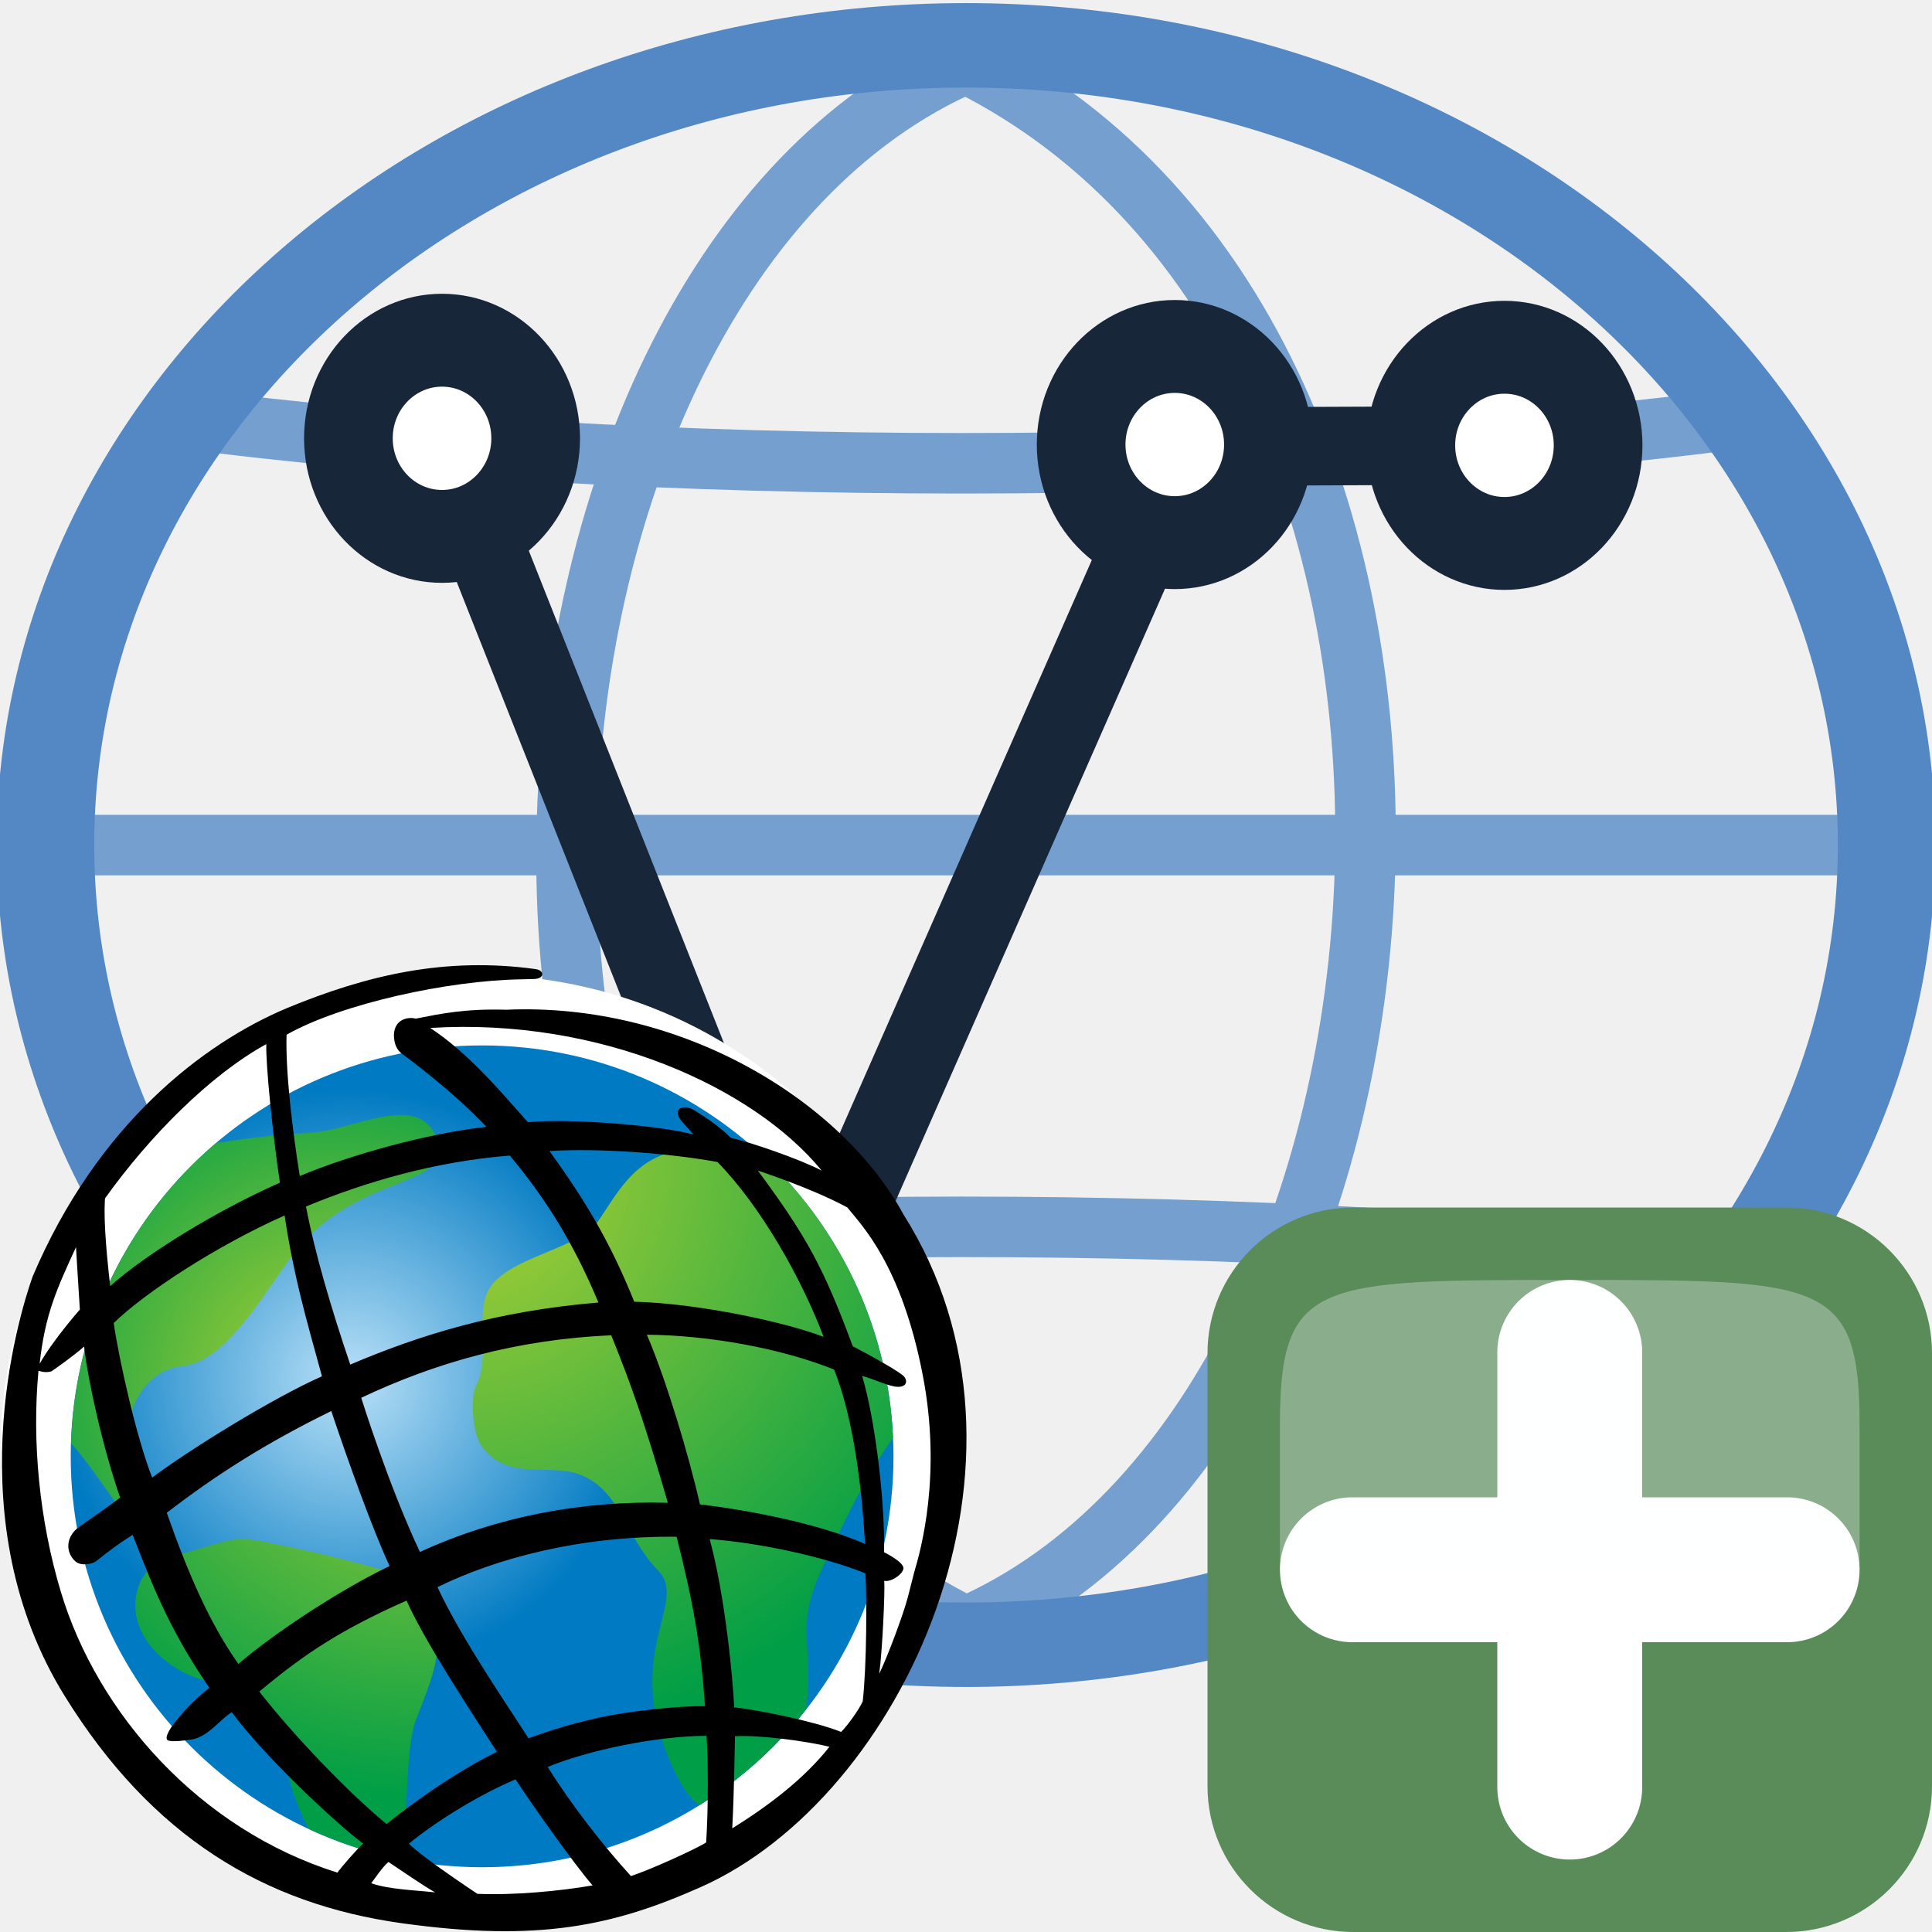
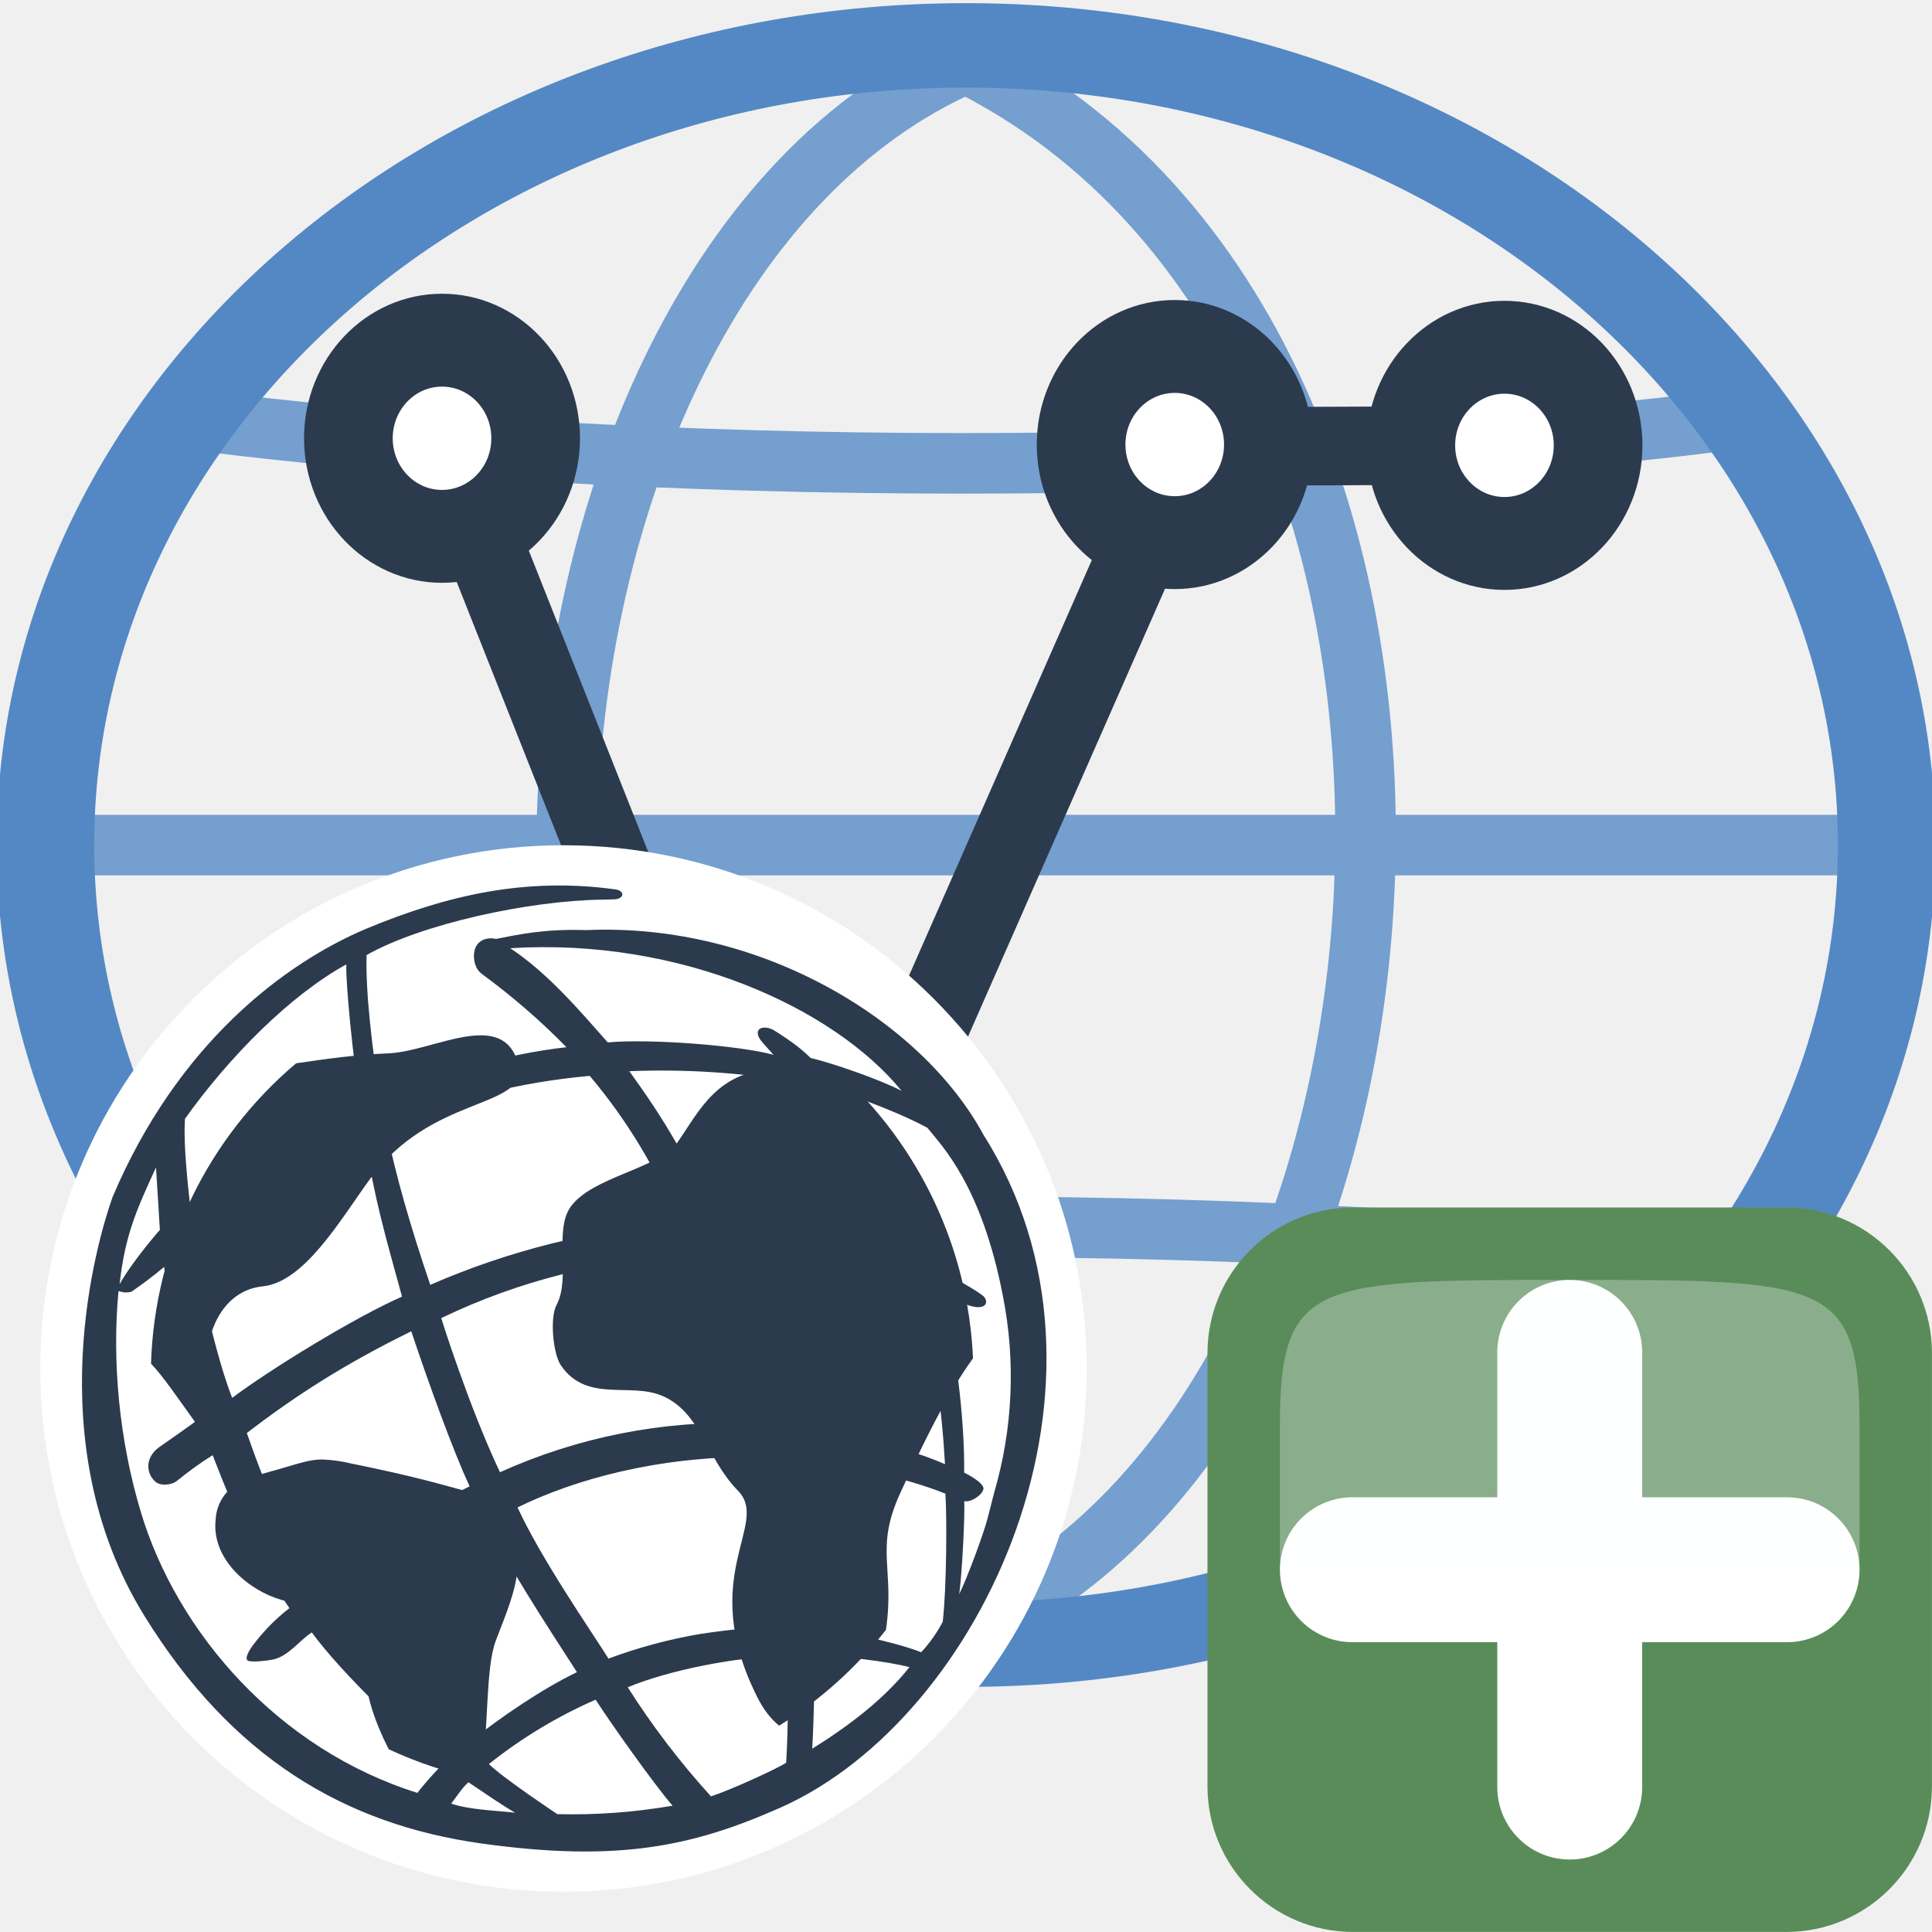
- <svg xmlns="http://www.w3.org/2000/svg" xmlns:xlink="http://www.w3.org/1999/xlink" height="24" width="24">
-   <radialGradient id="a" cx="236.564" cy="444.603" gradientUnits="userSpaceOnUse" r="75.696" spreadMethod="pad">
-     <stop offset="0" stop-color="#b9e0f7" />
-     <stop offset="1" stop-color="#007ac2" />
-   </radialGradient>
-   <linearGradient id="b">
-     <stop offset="0" stop-color="#b2d234" />
-     <stop offset=".961" stop-color="#009e46" />
-     <stop offset="1" stop-color="#009e46" />
-   </linearGradient>
-   <radialGradient id="c" cx="232.352" cy="445.657" gradientUnits="userSpaceOnUse" r="92.866" spreadMethod="pad" xlink:href="#b" />
-   <radialGradient id="d" cx="255.825" cy="439.594" gradientUnits="userSpaceOnUse" r="118.032" spreadMethod="pad" xlink:href="#b" />
-   <radialGradient id="e" cx="264.479" cy="389.229" gradientUnits="userSpaceOnUse" r="156.016" spreadMethod="pad" xlink:href="#b" />
-   <g transform="translate(0 -8)">
-     <g transform="matrix(.7516165 0 0 .7516165 -.02586348 7.974566)">
-       <path d="m16 1.078c9.467 4.699 8.115 22.322 0 25.846" fill="none" stroke="#749fcf" />
-       <path d="m1.123 14.001h29.755" fill="none" stroke="#749fcf" />
-       <path d="m2.948 6.934c7.574 1.009 18.394 1.009 25.968 0" fill="none" stroke="#749fcf" />
-       <path d="m2.948 21.067c7.574-1.009 18.394-1.009 25.968 0" fill="none" stroke="#749fcf" />
-       <path d="m16 1.078c-8.115 3.524-9.467 21.147 0 25.846" fill="none" stroke="#749fcf" />
-       <path d="m6.966 13.809a12.112 12.157 0 0 1 -12.112 12.157 12.112 12.157 0 0 1 -12.112-12.157 12.112 12.157 0 0 1  12.112-12.157 12.112 12.157 0 0 1  12.112 12.157z" fill="none" stroke="#5488c4" stroke-width="1.284" transform="matrix(1.256207 0 0 1.087198 22.46523 -1.012909)" />
-       <path d="m7.34 7.278l5.845 14.749 6.428-14.611 5.286-.021" style="fill:none;stroke:#172739;stroke-width:1.298;stroke-linecap:round;stroke-linejoin:round;overflow:visible" />
-       <path d="m4.5 12.5a1 1 0 0 1 -1 1 1 1 0 0 1 -1-1 1 1 0 0 1  1-1 1 1 0 0 1  1 1z" style="fill:#fff;fill-rule:evenodd;stroke:#172739;stroke-width:.947;stroke-linecap:round;stroke-linejoin:round;overflow:visible" transform="matrix(1.547516 0 0 1.621288 1.923793 -12.98818)" />
-       <path d="m4.5 12.5a1 1 0 0 1 -1 1 1 1 0 0 1 -1-1 1 1 0 0 1  1-1 1 1 0 0 1  1 1z" style="fill:#fff;fill-rule:evenodd;stroke:#172739;stroke-width:.936;stroke-linecap:round;stroke-linejoin:round;overflow:visible" transform="matrix(1.583939 0 0 1.621288 7.641614 1.760332)" />
-       <path d="m4.5 12.5a1 1 0 0 1 -1 1 1 1 0 0 1 -1-1 1 1 0 0 1  1-1 1 1 0 0 1  1 1z" style="fill:#fff;fill-rule:evenodd;stroke:#172739;stroke-width:.947;stroke-linecap:round;stroke-linejoin:round;overflow:visible" transform="matrix(1.547516 0 0 1.621288 14.03422 -12.88497)" />
-       <path d="m4.5 12.5a1 1 0 0 1 -1 1 1 1 0 0 1 -1-1 1 1 0 0 1  1-1 1 1 0 0 1  1 1z" style="fill:#fff;fill-rule:evenodd;stroke:#172739;stroke-width:.947;stroke-linecap:round;stroke-linejoin:round;overflow:visible" transform="matrix(1.547516 0 0 1.621288 19.48326 -12.87159)" />
-     </g>
-     <g transform="matrix(.6923077 0 0 .6923077 1.846154 9.846154)">
-       <rect fill="#5a8c5a" height="13" rx="2.615" ry="2.615" width="13" x="19" y="19" />
-       <path d="m21.6 25.5l7.8 0" style="fill:#fff;fill-rule:evenodd;stroke:#fff;stroke-width:2.6;stroke-linecap:round;stroke-linejoin:round;overflow:visible" />
-       <path d="m25.5 29.4l0-7.8" style="fill:#fff;fill-rule:evenodd;stroke:#fff;stroke-width:2.6;stroke-linecap:round;stroke-linejoin:round;overflow:visible" />
-       <path d="m20.3 25.5h10.4c0 0 0 0 0-2.6 0-2.6-.65-2.6-5.2-2.6-4.55 0-5.2 0-5.2 2.6 0 2.6 0 2.6 0 2.6z" fill="#fcffff" fill-rule="evenodd" opacity=".3" />
-     </g>
-     <g transform="matrix(.04787622 0 0 .04782246 -6.97251 3.882116)">
-       <path d="m393.473 463.208c0 68.389-55.446 123.851-123.858 123.851-68.397 0-123.851-55.462-123.851-123.851 0-68.412 55.454-123.858 123.851-123.858 68.412 0 123.858 55.446 123.858 123.858" fill="#fff" />
-       <path d="m163.986 464.403c0 58.951 47.803 106.738 106.738 106.738l0 0c58.951 0 106.746-47.787 106.746-106.738l0 0c0-58.943-47.795-106.738-106.746-106.738l0 0c-58.935 0-106.738 47.795-106.738 106.738" fill="url(#a)" />
-       <path d="m225.668 380.418c-8.231.34-16.115 1.439-23.975 2.607l0 0c-22.265 18.908-36.655 46.758-37.622 78.021l0 0c6.29 6.622 14.598 21.615 24.184 30.28l0 0c1.269-.565 2.646-1.044 4.116-1.493l0 0c-4.704-5.462-11.28-12.703-12.27-16.037l0 0c-4.843-16.331.766-31.618 12.881-32.825l0 0c10.862-1.091 20.184-17.252 27.843-27.851l0 0c15.751-21.793 39.958-18.157 38.743-29.065l0 0c-1.392-6.375-5.168-8.317-9.972-8.317l0 0c-7.226-.006-16.757 4.402-23.928 4.68" fill="url(#c)" />
-       <path d="m196.943 488.533c-1.578.449-3.11.866-4.572 1.3l0 0c-1.315.356-2.336.874-4.116 1.493l0 0c-3.915 1.748-6.754 4.425-7.419 10.142l0 0c-1.191 10.374 8.672 18.513 16.981 20.896l0 0c10.545 3.017 11.427-.511 16.958 6.963l0 0c3.86 5.222 4.611 14.916 6.584 21.29l0 0c1.106 3.566 2.599 7.11 4.386 10.583l0 0c7.535 3.505 15.527 6.174 23.89 7.845l0 0c2.073-12.293 1.137-28.887 3.884-36.059l0 0c5.64-14.684 8.819-21.159 1.215-36.314l0 0c-16.772-4.735-21.855-6.235-38.751-9.701l0 0c-3.443-.704-5.593-1.06-7.527-1.06l0 0c-3.002 0-5.477.859-11.512 2.623" fill="url(#d)" />
-       <path d="m300.741 403.433c-4.944 7.063-22.288 8.997-27.851 16.943l0 0c-4.332 6.205.147 18.397-3.628 25.429l0 0c-1.741 3.242-.936 12.649 1.184 15.72l0 0c6.676 9.717 17.778 4.317 26.126 7.814l0 0c10.189 4.255 11.357 16.068 19.805 24.718l0 0c8.464 8.657-10.8 21.994 4.928 53.466l0 0c1.679 3.381 3.636 5.856 5.733 7.551l0 0c10.637-6.615 19.998-15.047 27.696-24.865l0 0c2.383-15.898-2.986-20.981 3.729-35.533l0 0c4.139-8.974 11.233-24.509 18.884-35.046l0 0c-1.3-29.475-14.537-55.841-35.007-74.377l0 0c-1.919.533-4.363.627-7.698.025l0 0c-2.862-.534-5.439-.758-7.775-.758l0 0c-15.79 0-20.494 10.87-26.126 18.915" fill="url(#e)" />
-       <path d="m258.533 577.678c-3.535-2.027-7.968-5.168-12.107-7.907-1.717 1.516-3.102 3.744-4.472 5.531 4.742 1.625 11.133 1.764 16.579 2.375m-18.668-12.68c-7.574-5.648-26.311-23.418-34.079-34.133-2.855 1.679-6.034 6.251-10.165 7.04-1.625.302-5.276.75-6.359.302-1.075-.449.248-2.731 1.416-4.255 2.019-2.638 4.967-6.065 9.284-9.407-9.237-13.539-13.624-23.426-19.906-39.749-3.628 2.267-6.266 4.286-9.431 6.808-1.068.836-4 1.369-5.423.093-2.584-2.321-2.623-6.398 1.006-8.982 1.493-1.068 8.874-6.166 10.599-7.605-4.541-13.09-8.34-30.295-9.345-39.215-3.025 2.63-7.28 5.624-8.479 6.437-1.717.488-2.87-.062-3.365-.147-1.725 18.513.263 38.898 5.771 57.303 9.462 31.649 35.997 61.829 71.808 73.054.836-1.246 4.951-6.011 6.669-7.543m-73.51-138.72c-.449-6.847-.998-16.223-.998-16.223-5.029 10.939-8.038 17.53-9.438 30.303 3.52-6.235 10.436-14.08 10.436-14.08m53.736-78.307c20.803-8.611 41.049-13.337 64.428-10.142 2.599.356 2.383 2.561-.379 2.584l-3.296.085c-18.83.294-46.526 6.274-60.854 14.39-.301 9.554 1.509 24.741 3.427 36.709 13.02-5.477 33.15-11.102 48.437-12.78-8.68-9.222-20.486-17.948-21.894-18.962-1.416-1.013-2.12-2.739-2.12-4.967.201-4.162 3.775-4.68 5.694-4.185 6.359-1.246 12.688-2.623 23.464-2.305 45.544-1.988 87.157 23.774 103.04 53.148 40.237 63.631.012 151.415-52.669 174.794-22.528 10.003-41.853 14.312-77.472 9.345-35.688-4.982-64.861-22.428-87.521-59.098-27.913-45.188-12.2-97.833-8.278-108.873 16.803-39.625 44.345-60.622 65.991-69.743m-47.083 48.151c-.611 4.766.025 13.562 1.222 24.068 9.686-8.665 28.4-19.967 44.043-26.868-1.81-11.922-3.737-30.938-3.535-35.997-14.467 7.937-30.35 23.897-41.985 40.26m2.383 32.191c1.369 9.446 5.903 29.816 9.988 40.151 9.694-7.295 31.634-20.834 44.051-26.311-4.34-15.821-7.264-25.808-9.694-41.776-17.554 7.806-36.113 19.936-44.345 27.936m13.771 49.288c5.756 16.416 11.318 28.942 18.583 39.277 8.494-7.388 25.917-19.055 39.239-25.437-4.387-9.431-10.723-27.062-15.132-40.268-17.159 8.425-29.97 16.633-42.689 26.427m24.014 46.449c9.028 11.581 23.17 26.28 33.011 34.403 9.315-7.489 19.867-14.482 28.648-18.745-7.574-11.744-18.768-28.802-23.457-39.293-16.803 7.45-26.342 13.693-38.202 23.634m38.805 39.517c3.582 3.621 17.778 13.02 17.778 13.02 9.446.41 21.375-.704 29.893-2.189-4.696-5.361-16.424-21.963-19.983-27.549-9.082 3.806-20.579 10.815-27.688 16.718m57.62 8.409c4.789-1.54 16.981-7.071 19.519-8.742.603-9.833.503-20.996.101-27.681-12.819 0-30.876 3.752-41.219 8.084 6.003 9.663 14.281 20.308 21.6 28.338m26.28-12.386c9.624-6.003 18.668-12.904 25.228-21.205-5.648-1.416-18.265-3.133-24.524-2.731 0 0-.201 15.001-.704 23.936m28.253-25.058c1.818-1.818 4.541-5.671 5.601-7.914 1.06-9.121 1.091-27.82.704-33.274-11.001-4.464-27.998-7.992-40.415-8.905 4.038 14.815 6.058 36.608 6.359 43.71 5.957.603 20.989 3.652 27.75 6.382m16.146-42.287c-.503 1.725-3.535 3.458-4.951 3.025.209 3.064-.503 18.289-1.307 24.161 2.112-4.34 6.15-15.117 7.365-19.673l1.71-6.692c1.702-5.694 7.218-25.352 2.22-51.214-5.539-28.733-15.937-38.991-19.573-43.555-9.237-5.021-23.209-9.578-23.209-9.578 12.664 17.144 17.051 25.213 24.625 45.629 4.394 2.282 12.363 6.7 13.353 7.914.805.952.812 2.669-1.686 2.63-2.081-.012-6.119-2.004-9.245-2.839 3.327 11.125 5.903 31.897 5.709 45.814 0 0 5.493 2.661 4.99 4.379m-21.19-103.527c-17.561-21.507-57.311-39.803-101.562-37.049 9.887 6.522 18.118 16.362 25.329 24.47 11.047-1.013 34.256.812 42.983 3.226-1.485-1.756-3.311-3.497-3.783-4.533-1.238-2.661 1.741-3.234 4.131-1.71 3.033 1.934 6.522 4.247 9.291 7.071 5.129 1.153 17.755 5.477 23.611 8.525m11.249 96.975c-.758-13.871-2.878-32.4-8.023-45.296-13.624-5.47-32.237-8.889-48.584-9.044 5.044 11.759 10.908 31.417 13.771 44.066 11.806 1.416 30.272 4.758 42.836 10.274m-38.295-99.211c-12.308-2.228-30.264-3.652-43.586-2.847 9.082 12.579 15.743 23.534 21.994 39.146 16.85.418 39.749 5.446 49.141 9.137-5.601-14.939-16.246-33.908-27.549-45.435m-77.193 101.307c20.083-9.229 42.132-13.384 64.327-12.78-6.058-20.989-9.531-30.729-14.684-43.501-24.663 1.068-45.706 7.148-64.877 16.231 0 0 7.063 22.706 15.233 40.051m66.602-3.953c-25.128-.301-47.06 5.709-62.053 13.082 6.352 13.686 18.915 31.804 23.611 39.27 8.17-3.04 16.95-5.323 23.758-6.39 6.816-1.06 15.89-2.058 22.049-1.95-1.114-15.929-2.978-26.675-7.365-44.012m-84.682-44.731c18.165-7.713 37.854-13.887 64.397-16.115-6.762-16.223-14.227-27.681-23.008-38.179-19.565 1.57-37.428 6.847-52.87 13.229 2.267 12.022 6.56 26.567 11.481 41.064" />
-     </g>
+ <svg xmlns="http://www.w3.org/2000/svg" height="24" width="24">
+   <path d="M12 .784c7.116 3.533 6.1 16.778 0 19.427M.818 10.498h22.364M2.19 5.186c5.693.76 13.825.76 19.518 0M2.19 15.809c5.693-.759 13.825-.759 19.518 0M12 .784c-6.1 2.65-7.116 15.895 0 19.427" fill="none" stroke="#749fcf" stroke-width=".752" />
+   <path transform="matrix(.94419 0 0 .81716 16.86 -.787)" d="M6.966 13.81A12.112 12.157 0 0 1-5.147 25.965a12.112 12.157 0 0 1-12.112-12.157A12.112 12.157 0 0 1-5.147 1.653 12.112 12.157 0 0 1 6.966 13.809z" fill="none" stroke="#5488c4" stroke-width="1.284" />
+   <path d="M5.491 5.445L9.885 16.53l4.831-10.982 3.973-.016" overflow="visible" fill="none" stroke="#2b3b4d" stroke-width=".976" stroke-linecap="round" stroke-linejoin="round" />
+   <path transform="matrix(1.16314 0 0 1.21859 1.42 -9.788)" d="M4.5 12.5a1 1 0 0 1-1 1 1 1 0 0 1-1-1 1 1 0 0 1 1-1 1 1 0 0 1 1 1z" overflow="visible" fill="#fff" fill-rule="evenodd" stroke="#2b3b4d" stroke-width=".947" stroke-linecap="round" stroke-linejoin="round" />
+   <path transform="matrix(1.19051 0 0 1.21859 5.718 1.298)" d="M4.5 12.5a1 1 0 0 1-1 1 1 1 0 0 1-1-1 1 1 0 0 1 1-1 1 1 0 0 1 1 1z" overflow="visible" fill="#fff" fill-rule="evenodd" stroke="#2b3b4d" stroke-width=".936" stroke-linecap="round" stroke-linejoin="round" />
+   <path transform="matrix(1.16314 0 0 1.21859 10.522 -9.71)" d="M4.5 12.5a1 1 0 0 1-1 1 1 1 0 0 1-1-1 1 1 0 0 1 1-1 1 1 0 0 1 1 1z" overflow="visible" fill="#fff" fill-rule="evenodd" stroke="#2b3b4d" stroke-width=".947" stroke-linecap="round" stroke-linejoin="round" />
+   <path transform="matrix(1.16314 0 0 1.21859 14.618 -9.7)" d="M4.5 12.5a1 1 0 0 1-1 1 1 1 0 0 1-1-1 1 1 0 0 1 1-1 1 1 0 0 1 1 1z" overflow="visible" fill="#fff" fill-rule="evenodd" stroke="#2b3b4d" stroke-width=".947" stroke-linecap="round" stroke-linejoin="round" />
+   <g transform="translate(1.846 1.846) scale(.6923)">
+     <rect y="19" x="19" width="13" ry="2.615" rx="2.615" height="13" fill="#5a8c5a" />
+     <path d="M21.6 25.5h7.8m-3.9 3.9v-7.8" overflow="visible" fill="#fff" fill-rule="evenodd" stroke="#fff" stroke-width="2.6" stroke-linecap="round" stroke-linejoin="round" />
+     <path d="M20.3 25.5h10.4v-2.6c0-2.6-.65-2.6-5.2-2.6s-5.2 0-5.2 2.6v2.6z" opacity=".3" fill="#fcffff" fill-rule="evenodd" />
  </g>
+   <path d="M13.5 17a6.5 6.5 0 1 1-13 0 6.5 6.5 0 0 1 13 0" fill="#fff" />
+   <path d="M4.825 13.085c-.394.016-.771.068-1.147.124a5.088 5.088 0 0 0-1.802 3.731c.302.317.7 1.034 1.158 1.449.061-.027.127-.05.197-.072-.225-.261-.54-.607-.587-.767-.232-.78.037-1.512.617-1.57.52-.052.966-.825 1.333-1.331.754-1.043 1.913-.869 1.855-1.39-.067-.305-.248-.398-.478-.398-.346 0-.802.21-1.146.224" fill="#2b3b4d" />
+   <path d="M3.45 18.255c-.075.021-.149.041-.219.062-.063.017-.112.042-.197.072a.549.549 0 0 0-.355.485c-.057.496.415.885.813.999.505.144.547-.025.812.333.185.25.22.713.315 1.018.053.17.125.34.21.506.36.168.744.295 1.144.375.1-.588.054-1.381.186-1.724.27-.702.422-1.012.058-1.737-.803-.226-1.046-.298-1.855-.464a1.854 1.854 0 0 0-.36-.05c-.144 0-.263.04-.552.125m4.97-4.07c-.237.338-1.067.43-1.334.81-.207.297.007.88-.173 1.217-.084.155-.045.605.056.751.32.465.851.207 1.251.374.488.204.544.769.948 1.182.405.414-.517 1.052.236 2.557.08.162.174.28.275.361.509-.316.957-.72 1.326-1.189.114-.76-.143-1.003.178-1.7.198-.428.538-1.171.904-1.675a5.09 5.09 0 0 0-1.676-3.557.825.825 0 0 1-.368.001 2.027 2.027 0 0 0-.372-.036c-.756 0-.982.52-1.251.904" fill="#2b3b4d" />
+   <path d="M6.399 22.518c-.17-.097-.382-.247-.58-.378-.082.073-.148.18-.214.265.227.077.533.084.794.113m-.894-.606c-.362-.27-1.26-1.12-1.631-1.633-.137.08-.29.3-.487.337-.078.015-.253.036-.304.015-.052-.022.011-.131.067-.204.097-.126.238-.29.445-.45-.442-.647-.652-1.12-.953-1.9-.174.108-.3.204-.452.325-.05.04-.191.065-.26.004-.123-.11-.125-.306.049-.43.071-.05.425-.294.507-.363-.217-.626-.4-1.449-.447-1.875a5.088 5.088 0 0 1-.406.308c-.082.023-.138-.003-.161-.008-.083.886.012 1.86.276 2.74.453 1.514 1.723 2.958 3.438 3.494.04-.06.237-.287.32-.36m-3.52-6.634a137.74 137.74 0 0 1-.048-.776c-.24.523-.385.838-.452 1.45.169-.299.5-.674.5-.674m2.573-3.745c.995-.412 1.965-.638 3.084-.485.125.017.114.122-.018.124l-.158.004c-.901.014-2.227.3-2.913.688-.015.457.072 1.183.164 1.755.623-.262 1.587-.53 2.319-.61a8.55 8.55 0 0 0-1.048-.908c-.068-.048-.102-.13-.102-.237.01-.2.18-.224.273-.2.304-.06.607-.126 1.123-.11 2.18-.096 4.173 1.136 4.933 2.541 1.927 3.043 0 7.241-2.521 8.36-1.079.477-2.004.684-3.71.446-1.708-.238-3.105-1.072-4.19-2.826-1.336-2.161-.584-4.679-.396-5.207.805-1.895 2.123-2.899 3.16-3.335m-2.255 2.303c-.029.228.002.648.059 1.15.464-.414 1.36-.954 2.108-1.284-.086-.57-.178-1.48-.169-1.722-.692.38-1.453 1.143-2.01 1.926m.114 1.539c.066.452.283 1.426.478 1.92.464-.349 1.515-.996 2.11-1.258-.208-.757-.348-1.234-.465-1.998-.84.373-1.729.953-2.123 1.336m.66 2.357c.275.785.541 1.384.89 1.878.406-.353 1.24-.91 1.878-1.216-.21-.451-.514-1.294-.725-1.926-.821.403-1.435.796-2.043 1.264m1.15 2.221a12.08 12.08 0 0 0 1.58 1.646c.446-.358.95-.693 1.371-.897-.362-.561-.898-1.377-1.123-1.879-.804.356-1.261.655-1.829 1.13m1.858 1.89c.172.173.851.623.851.623a7.346 7.346 0 0 0 1.431-.105c-.224-.256-.786-1.05-.956-1.317a5.957 5.957 0 0 0-1.326.8m2.759.401c.229-.073.813-.338.934-.418.029-.47.024-1.004.005-1.323-.614 0-1.478.179-1.973.386a9.88 9.88 0 0 0 1.034 1.355m1.258-.592c.46-.287.894-.617 1.208-1.014-.27-.068-.875-.15-1.174-.13 0 0-.01.717-.034 1.144m1.353-1.198a1.74 1.74 0 0 0 .268-.379c.05-.436.052-1.33.033-1.591-.526-.213-1.34-.382-1.935-.426.194.709.29 1.75.305 2.09.285.03 1.005.175 1.329.306m.773-2.023c-.025.083-.17.166-.238.145.01.147-.024.875-.062 1.156.101-.208.294-.723.352-.941l.082-.32a5.143 5.143 0 0 0 .107-2.45c-.266-1.374-.763-1.864-.937-2.082-.443-.24-1.112-.458-1.112-.458.607.82.817 1.205 1.18 2.182.21.109.591.32.639.378.038.046.039.128-.081.126-.1 0-.293-.096-.443-.136.16.532.283 1.525.274 2.191 0 0 .263.127.239.21M11.2 13.551c-.84-1.029-2.744-1.904-4.862-1.772.473.312.867.782 1.212 1.17.53-.048 1.64.039 2.058.154-.071-.084-.158-.167-.181-.217-.06-.127.083-.154.198-.081.145.092.312.203.445.338.245.055.85.262 1.13.408m.539 4.637c-.037-.663-.138-1.55-.385-2.166-.652-.262-1.543-.425-2.326-.433.242.563.523 1.503.66 2.108.565.067 1.45.227 2.05.491m-1.833-4.744a9.883 9.883 0 0 0-2.087-.137c.435.602.754 1.126 1.053 1.873.807.02 1.903.26 2.353.436-.268-.714-.778-1.621-1.319-2.172M6.21 18.289a6.923 6.923 0 0 1 3.08-.61c-.29-1.005-.456-1.47-.703-2.081a7.914 7.914 0 0 0-3.106.776s.338 1.086.73 1.915m3.188-.189c-1.203-.014-2.253.273-2.97.626.303.654.905 1.52 1.13 1.878a6.227 6.227 0 0 1 1.137-.306c.326-.05.76-.098 1.056-.093-.054-.762-.143-1.276-.353-2.105m-4.054-2.139a9.58 9.58 0 0 1 3.083-.77 6.774 6.774 0 0 0-1.102-1.826 8.408 8.408 0 0 0-2.53.632c.108.575.313 1.27.549 1.964" fill="#2b3b4d" />
</svg>
